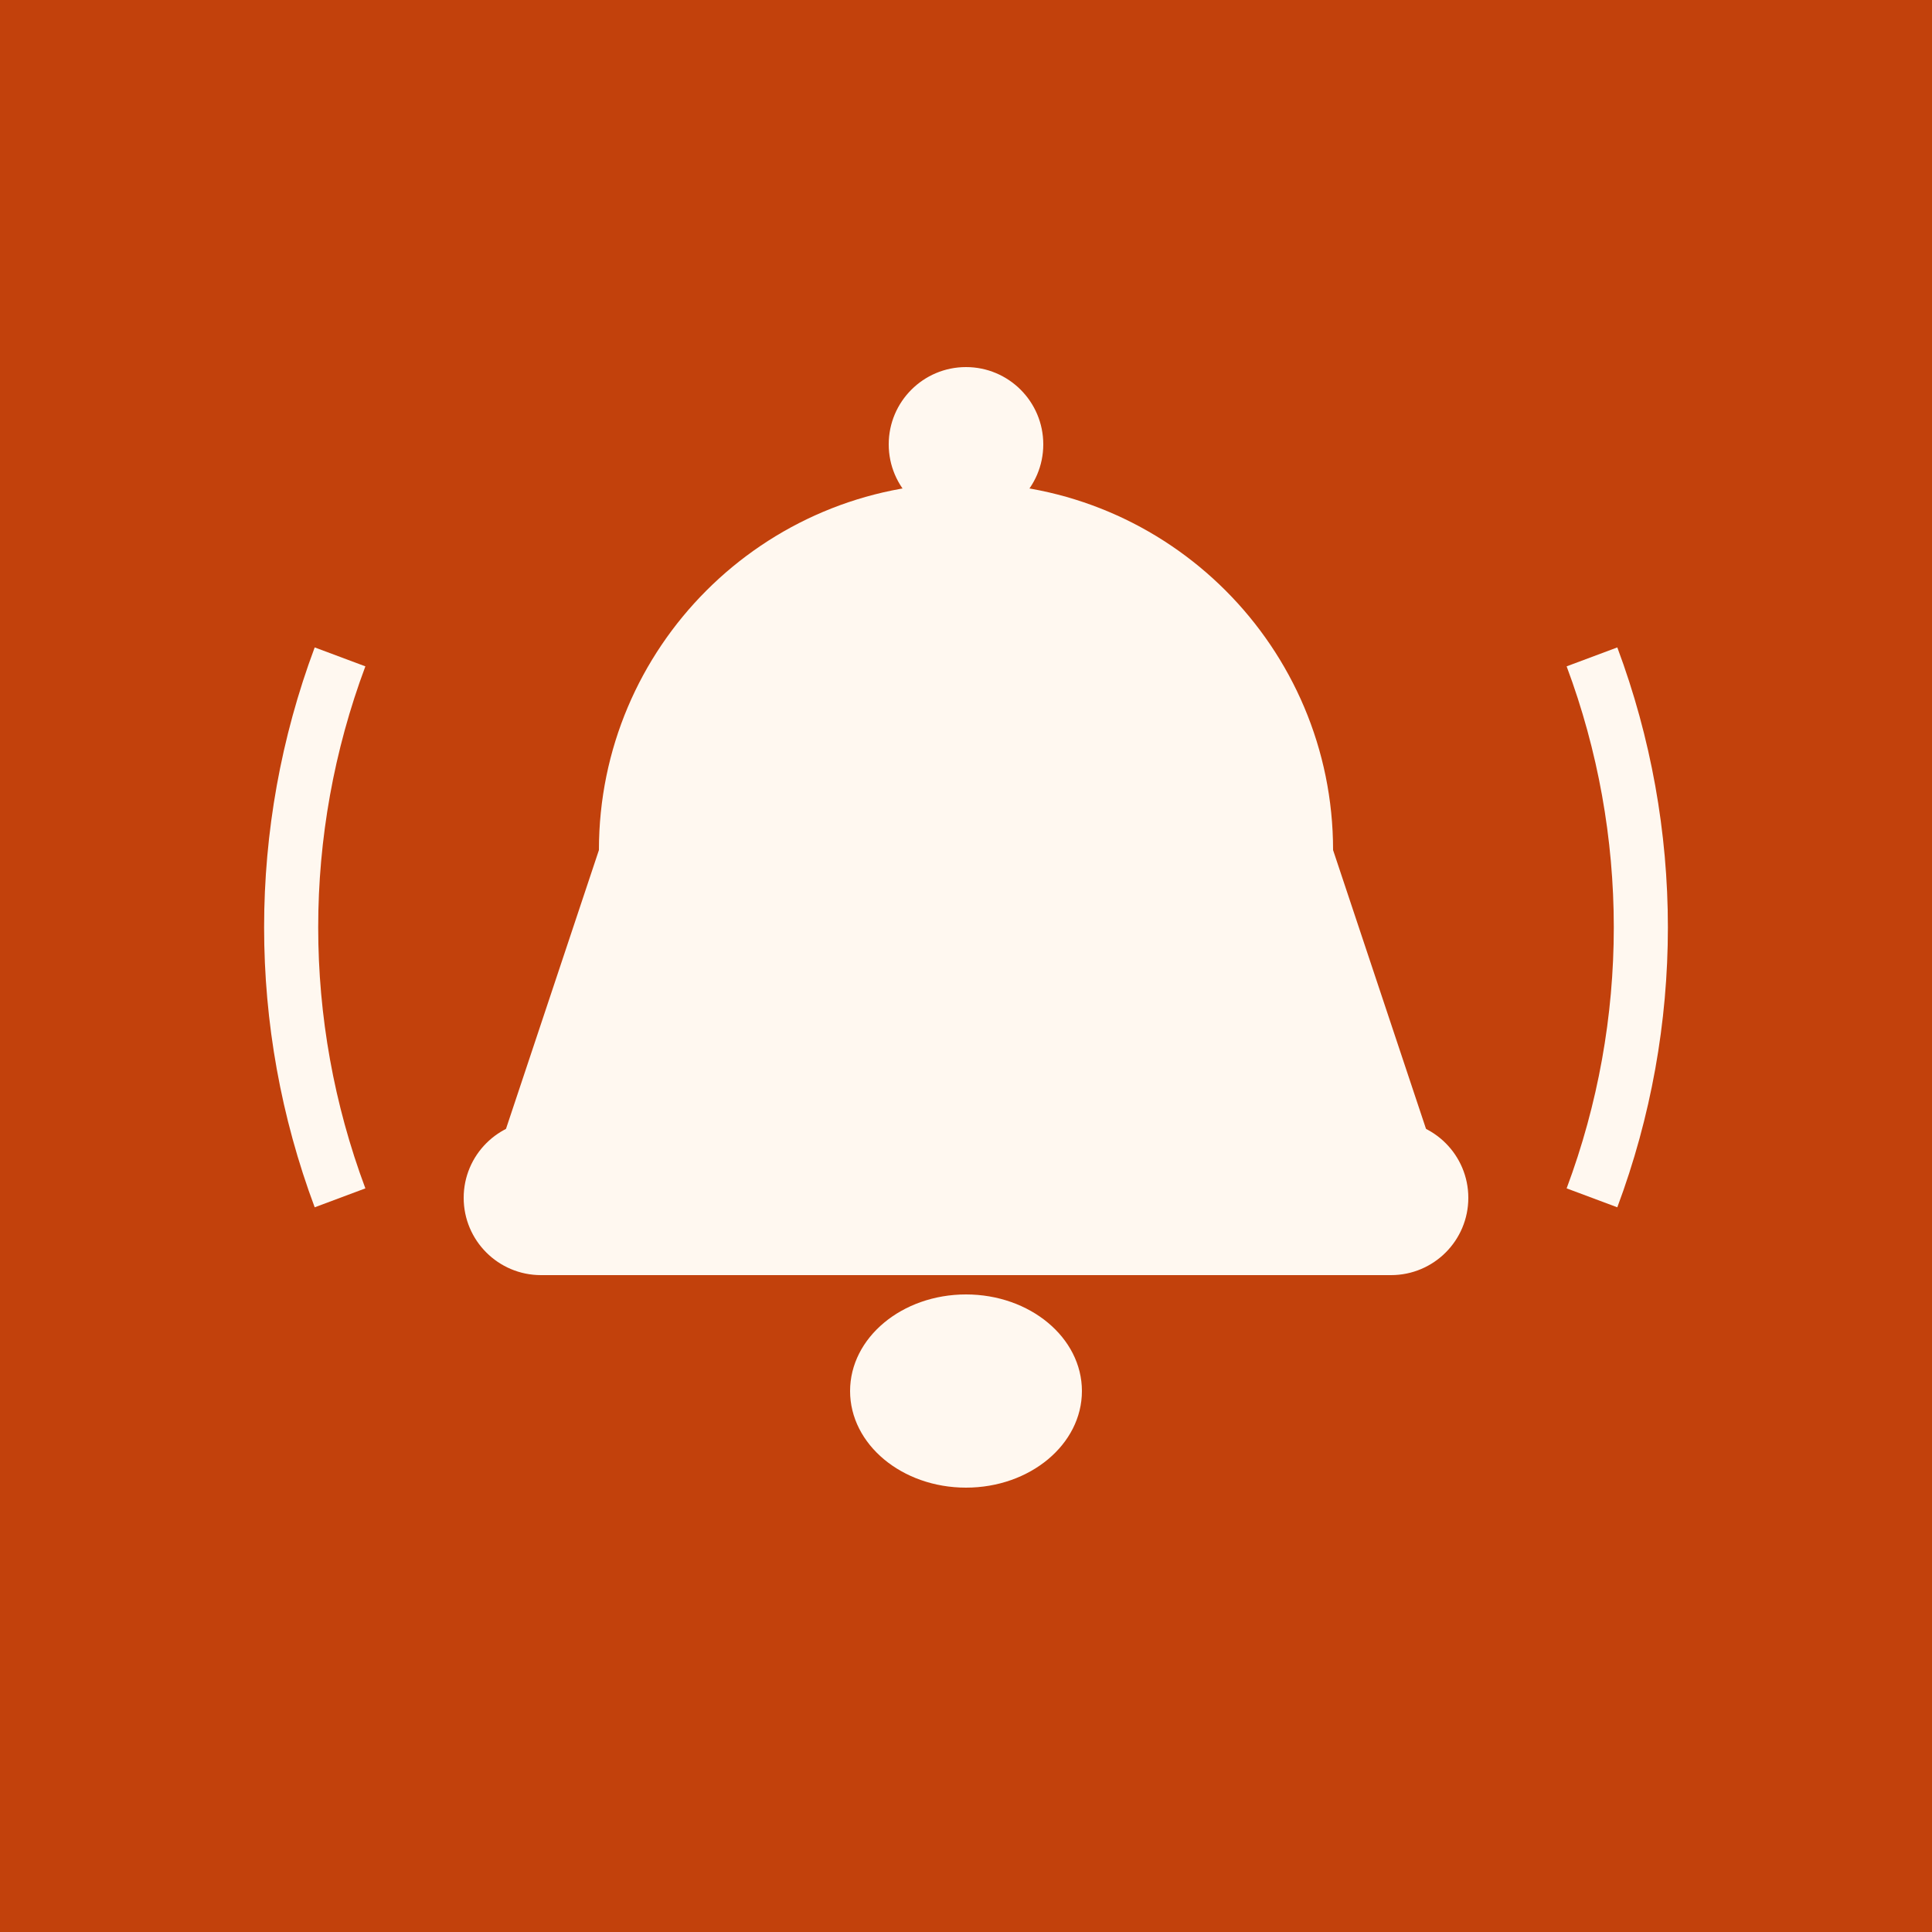
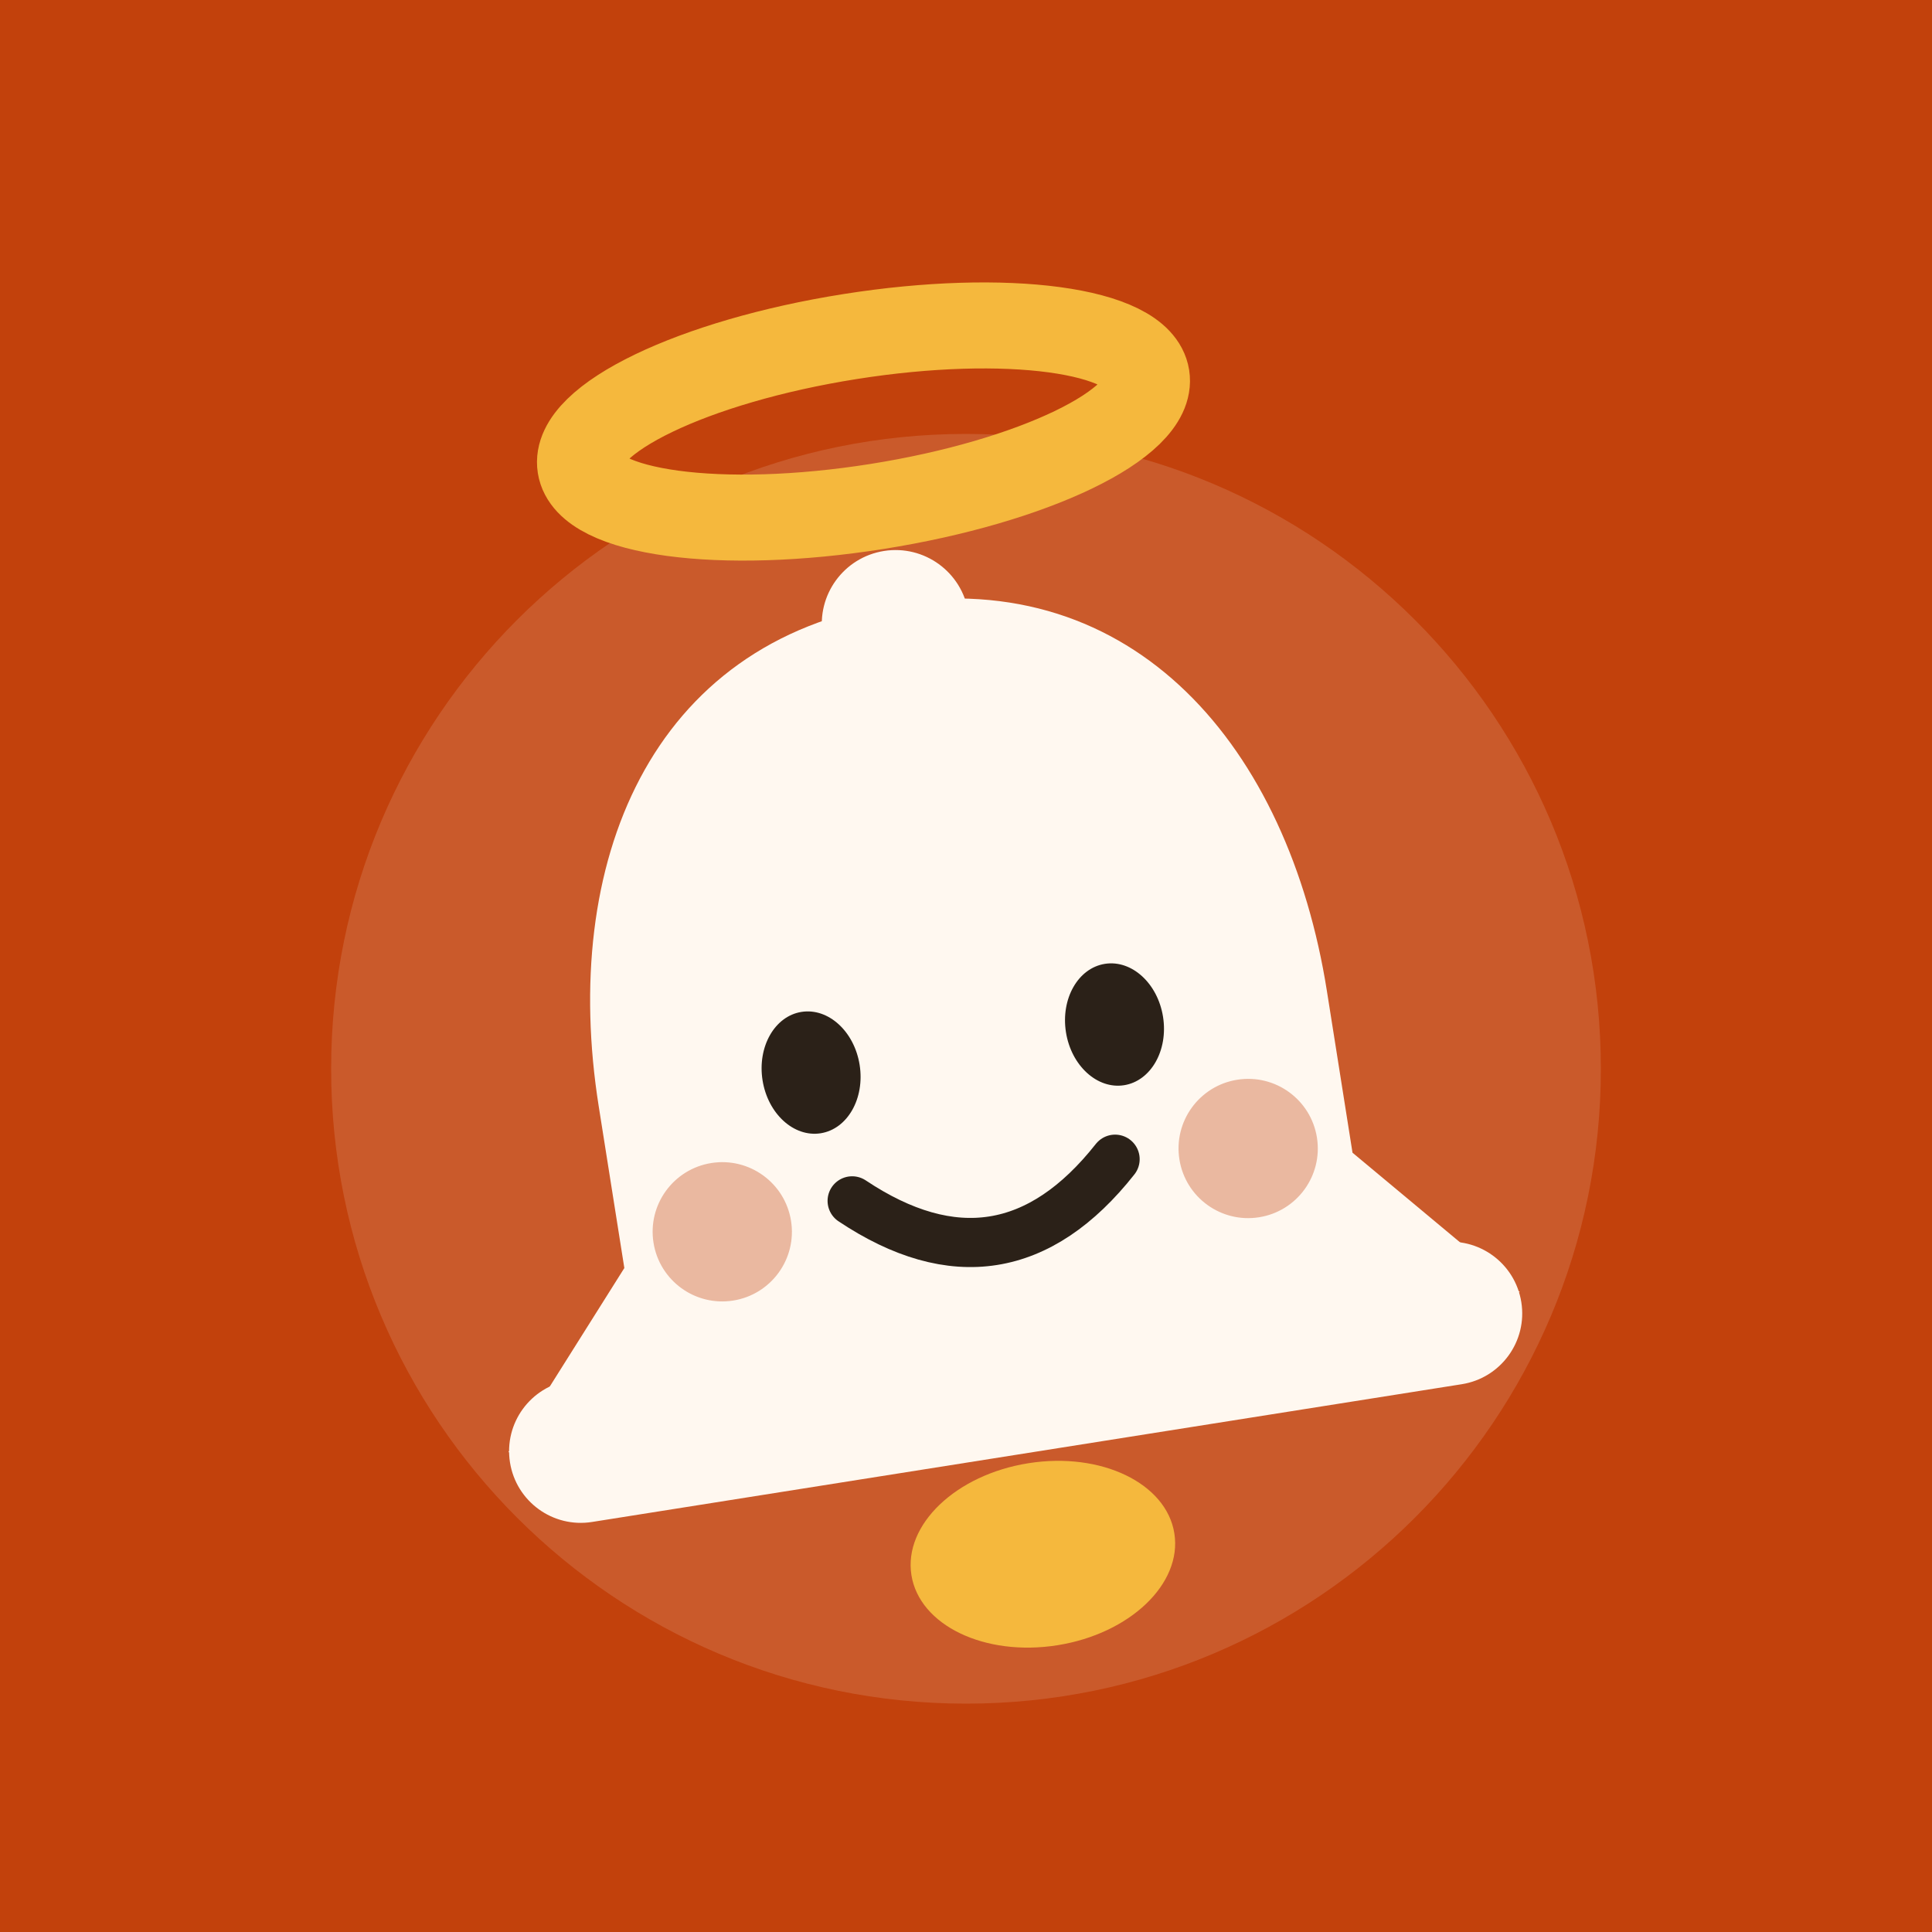
- <svg xmlns="http://www.w3.org/2000/svg" viewBox="0 0 100 100" role="img" aria-label="Holy Nudge bell">
+ <svg xmlns="http://www.w3.org/2000/svg" viewBox="0 0 100 100" role="img" aria-label="Holy Nudge">
  <rect width="100" height="100" fill="#C2410C" />
-   <g fill="#FFF8F0">
-     <circle cx="50" cy="44" r="19" />
-     <polygon points="31,44 69,44 75,62 25,62" />
-     <rect x="24" y="58" width="52" height="8" rx="4" />
-     <circle cx="50" cy="23" r="4" />
-     <ellipse cx="50" cy="72" rx="6" ry="5" />
-   </g>
-   <g fill="none" stroke="#FFF8F0" stroke-width="2.8">
-     <path d="M17.6 34 A40 40 0 0 0 17.6 62" />
-     <path d="M82.4 34 A40 40 0 0 1 82.4 62" />
+   <g>
+     <g transform="translate(-3 .2) scale(1.06)">
+       <circle cx="50" cy="52" r="31" fill="#FFF8F0" opacity=".14" />
+       <g transform="rotate(-9 50 52)">
+         <ellipse cx="50" cy="20" rx="14" ry="4.2" fill="none" stroke="#F5B83D" stroke-width="4.2" />
+         <circle cx="50" cy="30" r="3.6" fill="#FFF8F0" />
+         <path d="M50 29c-12 0-18 10-18 22v8l-7 8h50l-7-8v-8c0-12-6-22-18-22z" fill="#FFF8F0" />
+         <rect x="25" y="64" width="50" height="7" rx="3.5" fill="#FFF8F0" />
+         <ellipse cx="50" cy="76" rx="6.5" ry="4.5" fill="#F5B83D" />
+         <ellipse cx="42.5" cy="51" rx="2.4" ry="3" fill="#2B2118" />
+         <ellipse cx="57.5" cy="51" rx="2.4" ry="3" fill="#2B2118" />
+         <path d="M43.5 57.5q6.5 6 13 0" fill="none" stroke="#2B2118" stroke-width="2.4" stroke-linecap="round" />
+         <circle cx="37" cy="58" r="3.4" fill="#C2410C" opacity=".35" />
+         <circle cx="63" cy="58" r="3.4" fill="#C2410C" opacity=".35" />
+       </g>
+     </g>
  </g>
</svg>
